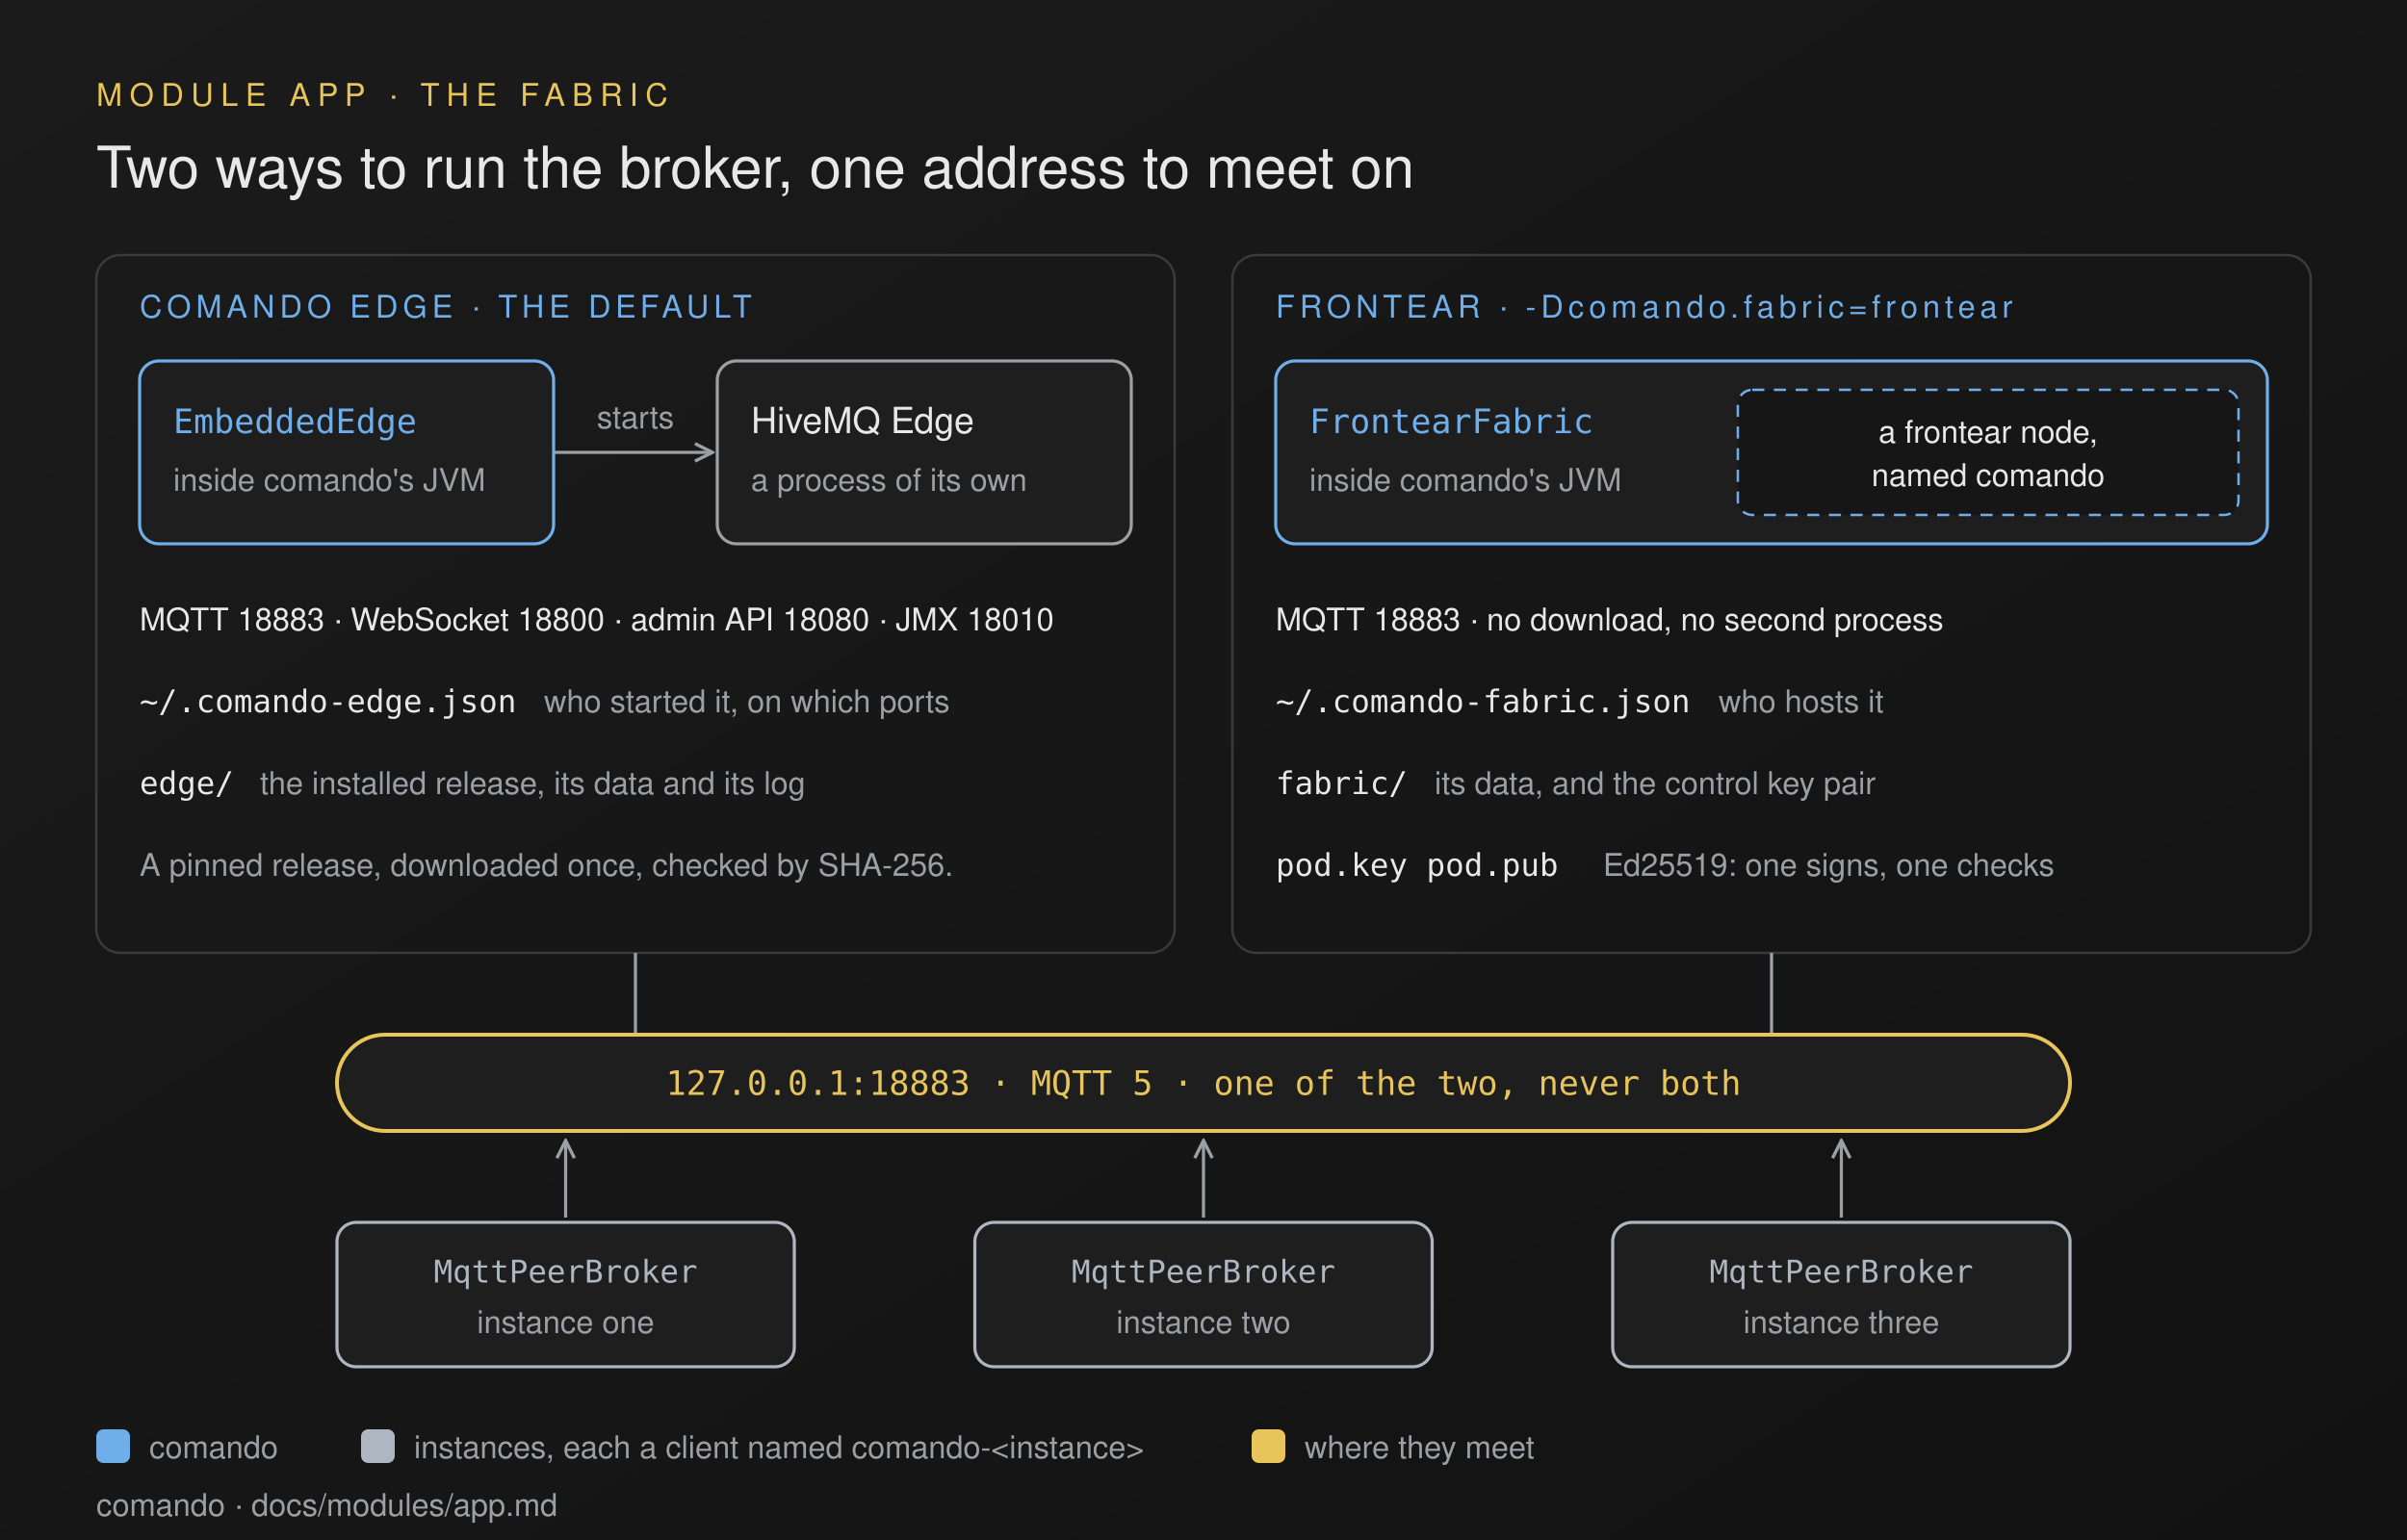
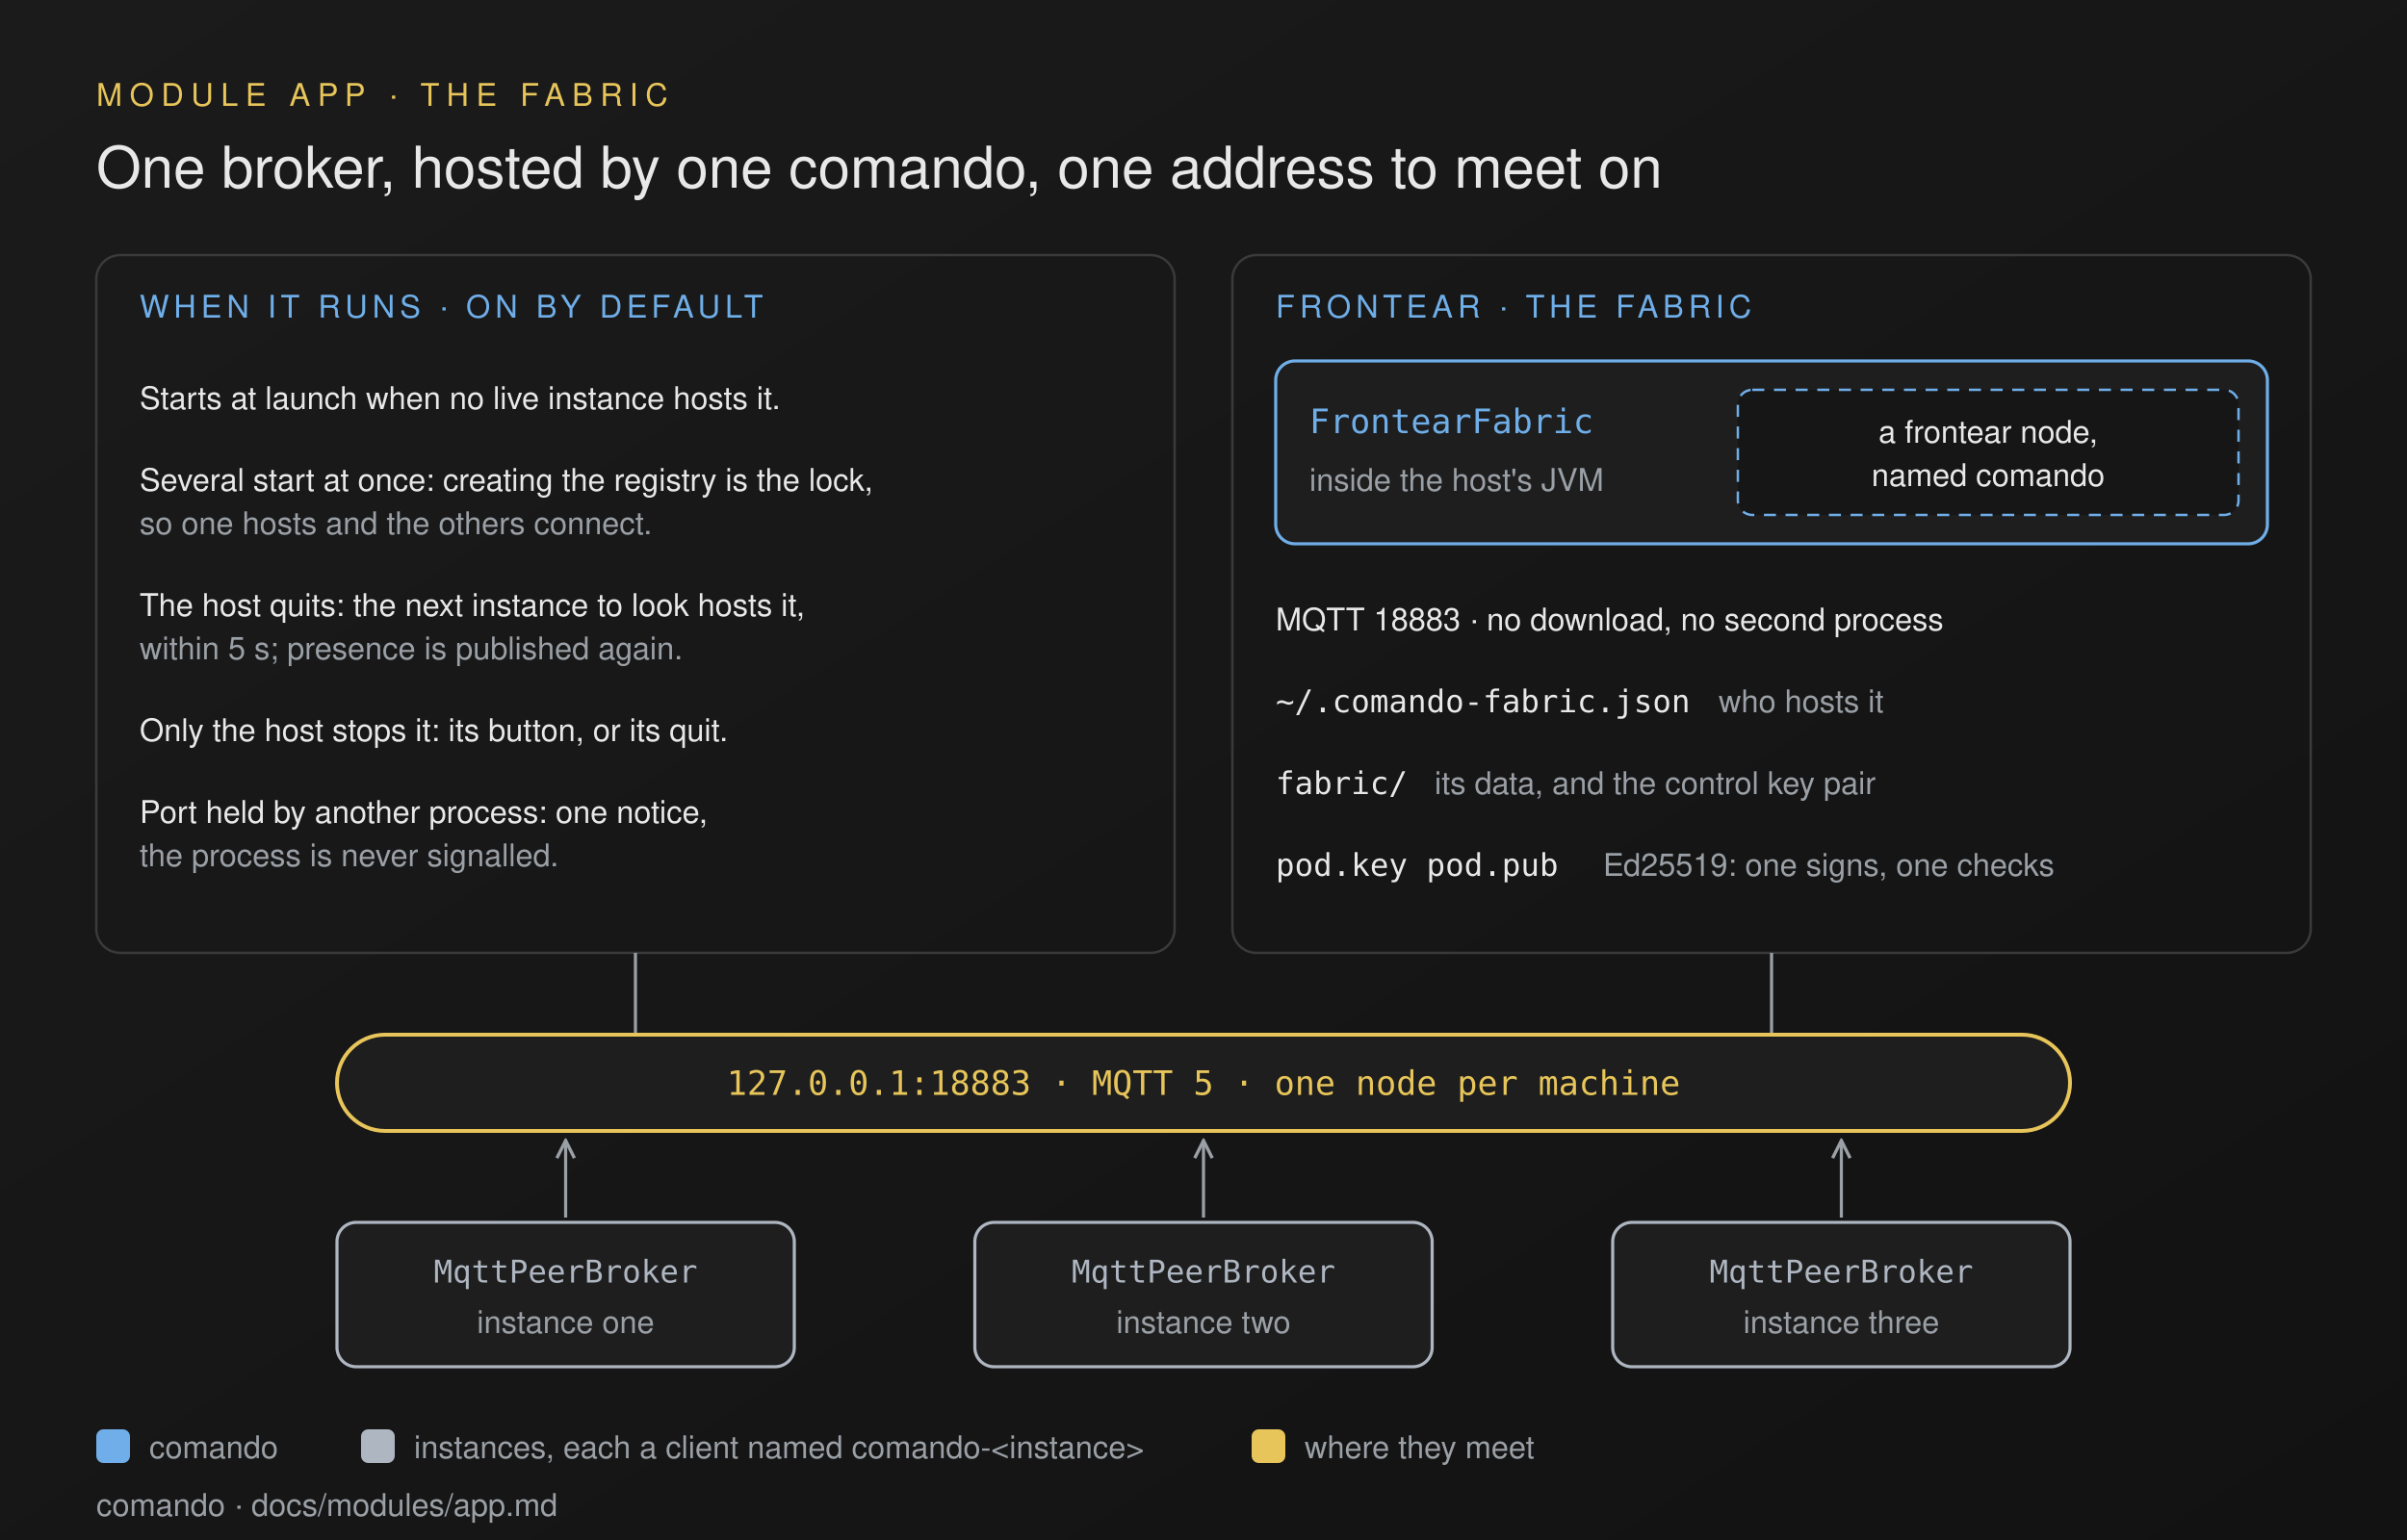
<svg xmlns="http://www.w3.org/2000/svg" width="1000" height="640" viewBox="0 0 1000 640" font-family="-apple-system, Segoe UI, Helvetica, Arial, sans-serif">
  <defs>
    <linearGradient id="bg" x1="0" y1="0" x2="1" y2="1">
      <stop offset="0" stop-color="#1B1B1B" />
      <stop offset="1" stop-color="#121212" />
    </linearGradient>
    <marker id="ar" viewBox="0 0 10 10" refX="9" refY="5" markerWidth="7" markerHeight="7" orient="auto">
      <path d="M1 1 L9 5 L1 9" fill="none" stroke="#9AA0A6" stroke-width="1.5" />
    </marker>
  </defs>
  <rect width="1000" height="640" fill="url(#bg)" />
  <text x="40" y="44" font-size="13" letter-spacing="3" fill="#E7C55A">MODULE APP · THE FABRIC</text>
-   <text x="40" y="78" font-size="24" font-weight="300" fill="#E8E8E8">Two ways to run the broker, one address to meet on</text>
+   <text x="40" y="78" font-size="24" font-weight="300" fill="#E8E8E8">One broker, hosted by one comando, one address to meet on</text>
  <rect x="40" y="106" width="448" height="290" rx="10" fill="none" stroke="#3A3A3A" stroke-width="1" />
-   <text x="58" y="132" font-size="13" letter-spacing="2" fill="#6FAEE8">COMANDO EDGE · THE DEFAULT</text>
-   <rect x="58" y="150" width="172" height="76" rx="8" fill="#1E1E1E" stroke="#6FAEE8" stroke-width="1.3" />
-   <text x="72" y="180" font-family="Menlo, Consolas, monospace" font-size="14" fill="#6FAEE8">EmbeddedEdge</text>
-   <text x="72" y="204" font-size="13" fill="#9AA0A6">inside comando's JVM</text>
-   <rect x="298" y="150" width="172" height="76" rx="8" fill="#1E1E1E" stroke="#9AA0A6" stroke-width="1.3" />
-   <text x="312" y="180" font-size="15" fill="#E8E8E8">HiveMQ Edge</text>
-   <text x="312" y="204" font-size="13" fill="#9AA0A6">a process of its own</text>
-   <line x1="230" y1="188" x2="296" y2="188" stroke="#9AA0A6" stroke-width="1.3" marker-end="url(#ar)" />
-   <text x="264" y="178" text-anchor="middle" font-size="13" fill="#9AA0A6">starts</text>
-   <text x="58" y="262" font-size="13" fill="#E8E8E8">MQTT 18883 · WebSocket 18800 · admin API 18080 · JMX 18010</text>
-   <text x="58" y="296" font-family="Menlo, Consolas, monospace" font-size="13" fill="#E8E8E8">~/.comando-edge.json</text>
-   <text x="226" y="296" font-size="13" fill="#9AA0A6">who started it, on which ports</text>
-   <text x="58" y="330" font-family="Menlo, Consolas, monospace" font-size="13" fill="#E8E8E8">edge/</text>
-   <text x="108" y="330" font-size="13" fill="#9AA0A6">the installed release, its data and its log</text>
-   <text x="58" y="364" font-size="13" fill="#9AA0A6">A pinned release, downloaded once, checked by SHA-256.</text>
+   <text x="58" y="132" font-size="13" letter-spacing="2" fill="#6FAEE8">WHEN IT RUNS · ON BY DEFAULT</text>
+   <g font-size="13" fill="#E8E8E8">
+     <text x="58" y="170">Starts at launch when no live instance hosts it.</text>
+     <text x="58" y="204">Several start at once: creating the registry is the lock,</text>
+     <text x="58" y="222" fill="#9AA0A6">so one hosts and the others connect.</text>
+     <text x="58" y="256">The host quits: the next instance to look hosts it,</text>
+     <text x="58" y="274" fill="#9AA0A6">within 5 s; presence is published again.</text>
+     <text x="58" y="308">Only the host stops it: its button, or its quit.</text>
+     <text x="58" y="342">Port held by another process: one notice,</text>
+     <text x="58" y="360" fill="#9AA0A6">the process is never signalled.</text>
+   </g>
  <rect x="512" y="106" width="448" height="290" rx="10" fill="none" stroke="#3A3A3A" stroke-width="1" />
-   <text x="530" y="132" font-size="13" letter-spacing="2" fill="#6FAEE8">FRONTEAR · -Dcomando.fabric=frontear</text>
+   <text x="530" y="132" font-size="13" letter-spacing="2" fill="#6FAEE8">FRONTEAR · THE FABRIC</text>
  <rect x="530" y="150" width="412" height="76" rx="8" fill="#1E1E1E" stroke="#6FAEE8" stroke-width="1.3" />
  <text x="544" y="180" font-family="Menlo, Consolas, monospace" font-size="14" fill="#6FAEE8">FrontearFabric</text>
-   <text x="544" y="204" font-size="13" fill="#9AA0A6">inside comando's JVM</text>
+   <text x="544" y="204" font-size="13" fill="#9AA0A6">inside the host's JVM</text>
  <rect x="722" y="162" width="208" height="52" rx="6" fill="#161616" stroke="#6FAEE8" stroke-width="1" stroke-dasharray="5 4" />
  <text x="826" y="184" text-anchor="middle" font-size="13" fill="#E8E8E8">a frontear node,</text>
  <text x="826" y="202" text-anchor="middle" font-size="13" fill="#E8E8E8">named comando</text>
  <text x="530" y="262" font-size="13" fill="#E8E8E8">MQTT 18883 · no download, no second process</text>
  <text x="530" y="296" font-family="Menlo, Consolas, monospace" font-size="13" fill="#E8E8E8">~/.comando-fabric.json</text>
  <text x="714" y="296" font-size="13" fill="#9AA0A6">who hosts it</text>
  <text x="530" y="330" font-family="Menlo, Consolas, monospace" font-size="13" fill="#E8E8E8">fabric/</text>
  <text x="596" y="330" font-size="13" fill="#9AA0A6">its data, and the control key pair</text>
  <text x="530" y="364" font-family="Menlo, Consolas, monospace" font-size="13" fill="#E8E8E8">pod.key  pod.pub</text>
  <text x="666" y="364" font-size="13" fill="#9AA0A6">Ed25519: one signs, one checks</text>
  <line x1="264" y1="396" x2="264" y2="430" stroke="#9AA0A6" stroke-width="1.3" />
  <line x1="736" y1="396" x2="736" y2="430" stroke="#9AA0A6" stroke-width="1.3" />
  <rect x="140" y="430" width="720" height="40" rx="20" fill="#1E1E1E" stroke="#E7C55A" stroke-width="1.6" />
-   <text x="500" y="455" text-anchor="middle" font-family="Menlo, Consolas, monospace" font-size="14" fill="#E7C55A">127.0.0.1:18883 · MQTT 5 · one of the two, never both</text>
+   <text x="500" y="455" text-anchor="middle" font-family="Menlo, Consolas, monospace" font-size="14" fill="#E7C55A">127.0.0.1:18883 · MQTT 5 · one node per machine</text>
  <g stroke="#9AA0A6" stroke-width="1.3">
    <line x1="235" y1="506" x2="235" y2="474" marker-end="url(#ar)" />
    <line x1="500" y1="506" x2="500" y2="474" marker-end="url(#ar)" />
    <line x1="765" y1="506" x2="765" y2="474" marker-end="url(#ar)" />
  </g>
  <g fill="#1E1E1E" stroke="#AEB6C1" stroke-width="1.3">
    <rect x="140" y="508" width="190" height="60" rx="8" />
    <rect x="405" y="508" width="190" height="60" rx="8" />
    <rect x="670" y="508" width="190" height="60" rx="8" />
  </g>
  <g font-family="Menlo, Consolas, monospace" font-size="13" fill="#AEB6C1" text-anchor="middle">
    <text x="235" y="533">MqttPeerBroker</text>
    <text x="500" y="533">MqttPeerBroker</text>
    <text x="765" y="533">MqttPeerBroker</text>
  </g>
  <g font-size="13" fill="#9AA0A6" text-anchor="middle">
    <text x="235" y="554">instance one</text>
    <text x="500" y="554">instance two</text>
    <text x="765" y="554">instance three</text>
  </g>
  <rect x="40" y="594" width="14" height="14" rx="3" fill="#6FAEE8" />
  <text x="62" y="606" font-size="13" fill="#9AA0A6">comando</text>
  <rect x="150" y="594" width="14" height="14" rx="3" fill="#AEB6C1" />
  <text x="172" y="606" font-size="13" fill="#9AA0A6">instances, each a client named comando-&lt;instance&gt;</text>
  <rect x="520" y="594" width="14" height="14" rx="3" fill="#E7C55A" />
  <text x="542" y="606" font-size="13" fill="#9AA0A6">where they meet</text>
  <text x="40" y="630" font-size="13" fill="#9AA0A6">comando · docs/modules/app.md</text>
</svg>
